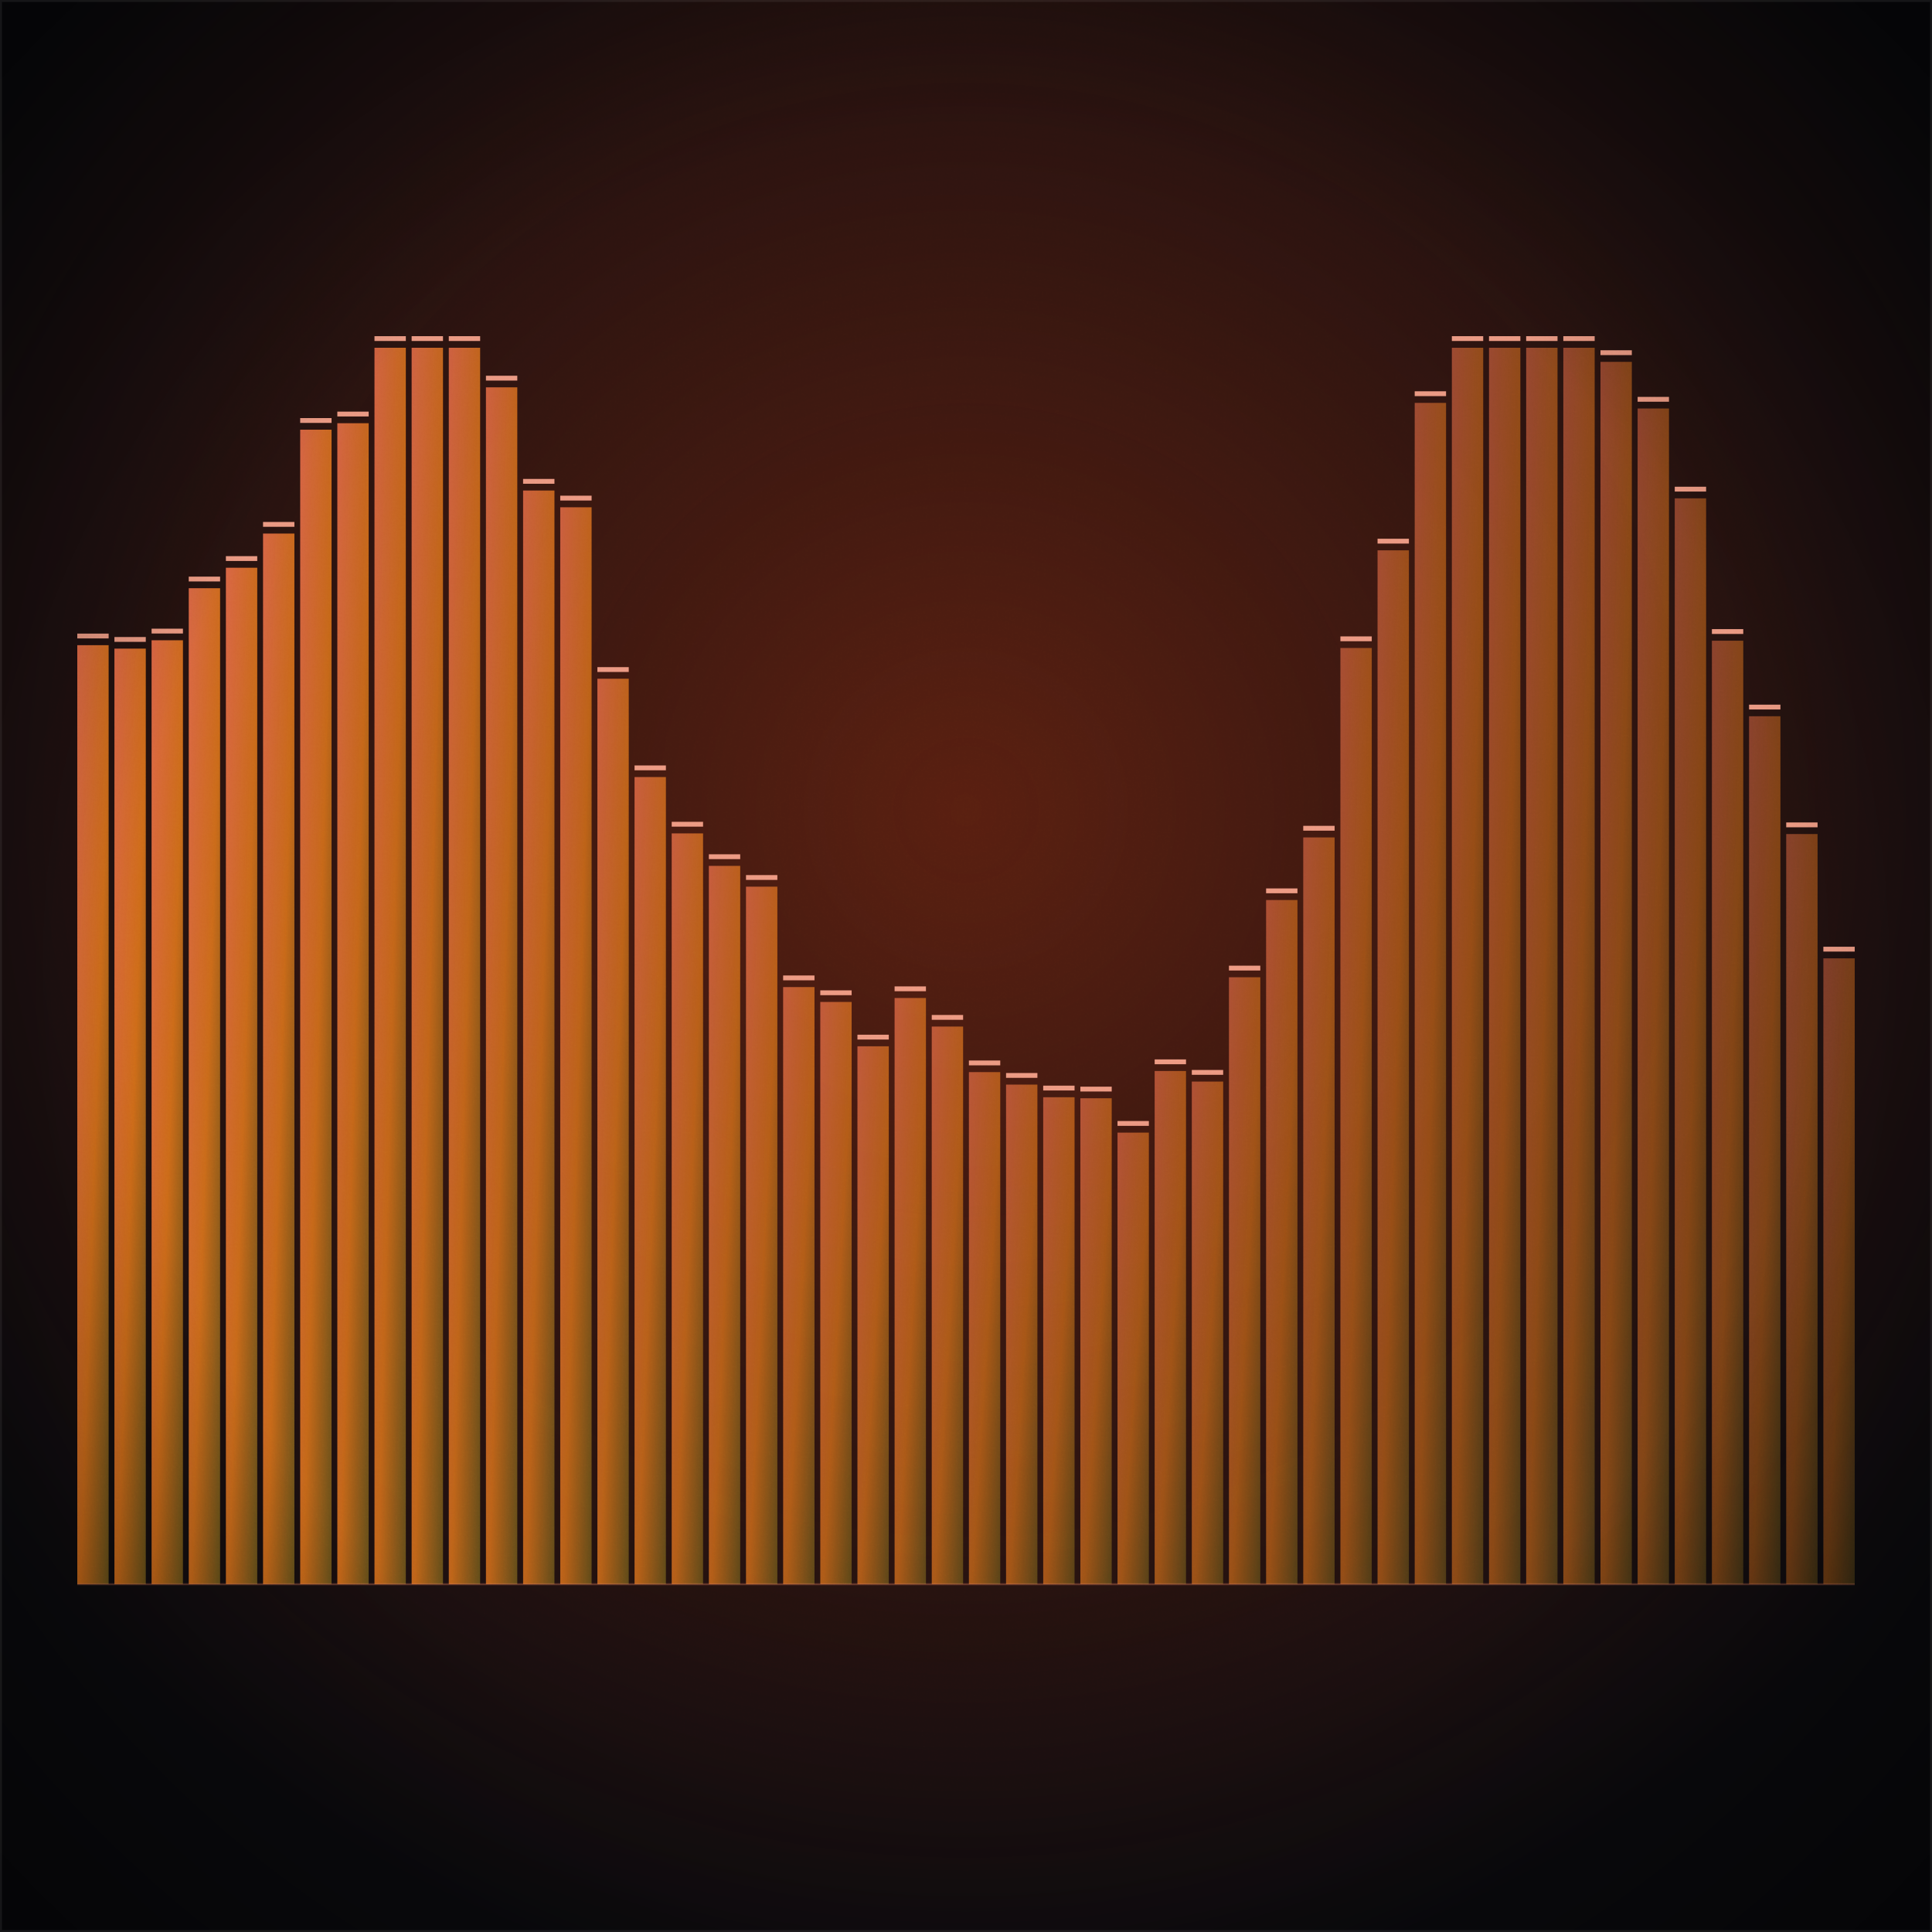
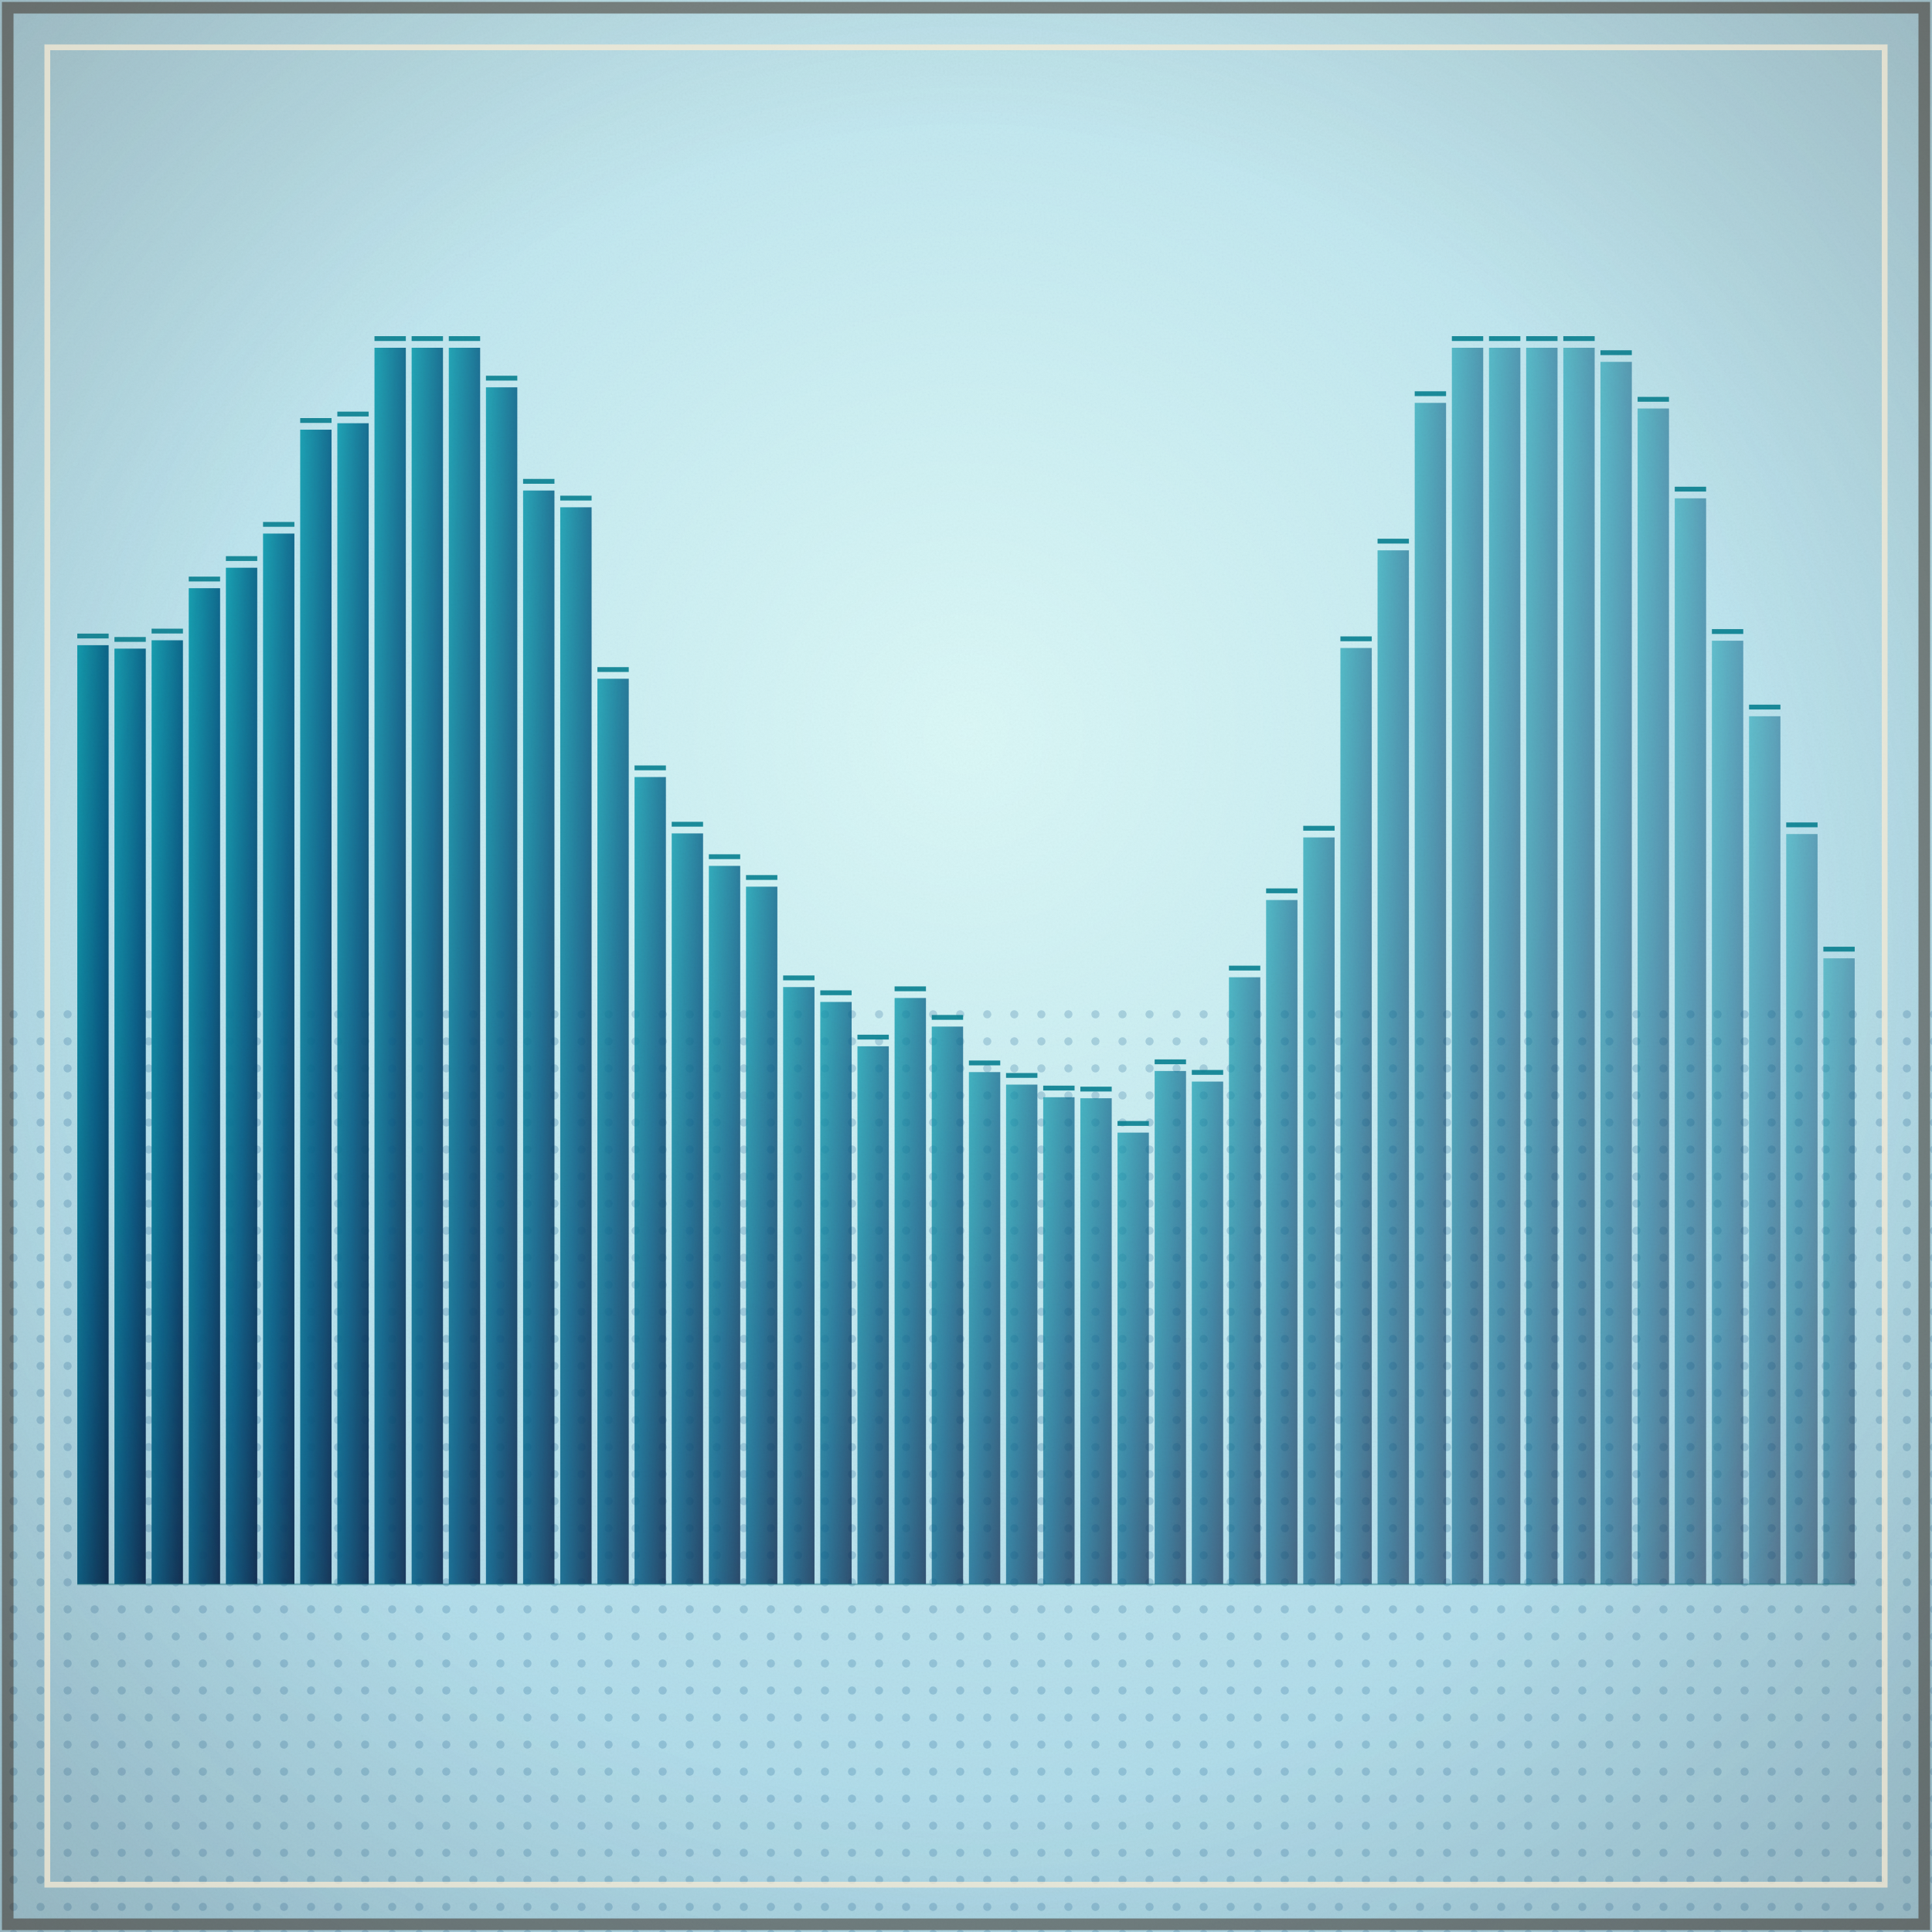
<svg xmlns="http://www.w3.org/2000/svg" viewBox="0 0 1000 1000" width="1000" height="1000" role="img" aria-label="Abstract generated cover artwork">
  <defs>
    <linearGradient id="g-2089" x1="0" y1="0" x2="1" y2="1">
-       <stop offset="0" stop-color="hsla(13.72 72% 58% / 1)" />
-       <stop offset=".55" stop-color="hsla(27.72 78% 46% / 1)" />
-       <stop offset="1" stop-color="hsla(43.72 60% 26% / 1)" />
+       <stop offset="0" stop-color="hsla(187.04 82% 38% / 1)" />
+       <stop offset=".55" stop-color="hsla(199.04 88% 28% / 1)" />
+       <stop offset="1" stop-color="hsla(213.04 74% 18% / 1)" />
    </linearGradient>
-     <radialGradient id="glow-2089" cx=".5" cy=".42" r=".62">
-       <stop offset="0" stop-color="hsla(13.72 90% 52% / 0.34)" />
-       <stop offset="1" stop-color="hsla(13.72 90% 52% / 0)" />
+     <radialGradient id="glow-2089" cx=".5" cy=".38" r=".72">
+       <stop offset="0" stop-color="hsla(181.04 70% 91% / 0.95)" />
+       <stop offset="1" stop-color="hsla(197.04 58% 76% / 0.95)" />
    </radialGradient>
+     <pattern id="dot-2089" width="14" height="14" patternUnits="userSpaceOnUse">
+       <circle cx="7" cy="7" r="2.1" fill="hsla(205.04 70% 34% / 1)" />
+     </pattern>
    <radialGradient id="vig-2089" cx=".5" cy=".5" r=".78">
-       <stop offset=".55" stop-color="#000" stop-opacity="0" />
-       <stop offset="1" stop-color="#000" stop-opacity=".72" />
+       <stop offset=".55" stop-color="#5A2A10" stop-opacity="0" />
+       <stop offset="1" stop-color="#5A2A10" stop-opacity=".22" />
    </radialGradient>
    <filter id="grain-2089" x="0" y="0" width="100%" height="100%">
      <feTurbulence type="fractalNoise" baseFrequency=".9" numOctaves="3" seed="89" result="n" />
      <feColorMatrix in="n" type="saturate" values="0" />
    </filter>
    <filter id="soft-2089" x="-20%" y="-20%" width="140%" height="140%">
      <feGaussianBlur stdDeviation="14" />
    </filter>
  </defs>
-   <rect width="1000" height="1000" fill="#0B0B0F" />
+   <rect width="1000" height="1000" fill="#F6EAD4" />
  <rect width="1000" height="1000" fill="url(#glow-2089)" />
+   <rect y="520" width="1000" height="480" fill="url(#dot-2089)" opacity=".22" />
  <rect x="40" y="333.95" width="16.23" height="486.05" fill="url(#g-2089)" opacity="0.99" />
-   <rect x="40" y="327.95" width="16.23" height="2.5" fill="hsla(13.72 100% 78% / 0.9)" />
+   <rect x="40" y="327.95" width="16.23" height="2.5" fill="hsla(187.04 90% 30% / 0.9)" />
  <rect x="59.23" y="335.72" width="16.23" height="484.28" fill="url(#g-2089)" opacity="0.98" />
-   <rect x="59.23" y="329.72" width="16.23" height="2.5" fill="hsla(13.72 100% 78% / 0.9)" />
+   <rect x="59.23" y="329.72" width="16.23" height="2.5" fill="hsla(187.04 90% 30% / 0.9)" />
  <rect x="78.46" y="331.4" width="16.23" height="488.6" fill="url(#g-2089)" opacity="0.97" />
-   <rect x="78.46" y="325.4" width="16.23" height="2.5" fill="hsla(13.72 100% 78% / 0.9)" />
+   <rect x="78.46" y="325.4" width="16.23" height="2.5" fill="hsla(187.04 90% 30% / 0.9)" />
  <rect x="97.69" y="304.46" width="16.23" height="515.54" fill="url(#g-2089)" opacity="0.96" />
-   <rect x="97.69" y="298.46" width="16.23" height="2.5" fill="hsla(13.72 100% 78% / 0.9)" />
+   <rect x="97.69" y="298.46" width="16.23" height="2.5" fill="hsla(187.04 90% 30% / 0.9)" />
  <rect x="116.92" y="293.86" width="16.23" height="526.14" fill="url(#g-2089)" opacity="0.95" />
-   <rect x="116.92" y="287.86" width="16.23" height="2.5" fill="hsla(13.72 100% 78% / 0.9)" />
+   <rect x="116.92" y="287.86" width="16.23" height="2.5" fill="hsla(187.04 90% 30% / 0.9)" />
  <rect x="136.15" y="276.17" width="16.23" height="543.83" fill="url(#g-2089)" opacity="0.94" />
-   <rect x="136.15" y="270.17" width="16.23" height="2.5" fill="hsla(13.72 100% 78% / 0.9)" />
+   <rect x="136.15" y="270.17" width="16.23" height="2.5" fill="hsla(187.04 90% 30% / 0.9)" />
  <rect x="155.38" y="222.4" width="16.23" height="597.6" fill="url(#g-2089)" opacity="0.93" />
-   <rect x="155.38" y="216.4" width="16.23" height="2.5" fill="hsla(13.72 100% 78% / 0.9)" />
+   <rect x="155.38" y="216.4" width="16.23" height="2.5" fill="hsla(187.04 90% 30% / 0.9)" />
  <rect x="174.6" y="219.06" width="16.23" height="600.94" fill="url(#g-2089)" opacity="0.92" />
-   <rect x="174.6" y="213.06" width="16.23" height="2.5" fill="hsla(13.72 100% 78% / 0.9)" />
+   <rect x="174.6" y="213.06" width="16.23" height="2.5" fill="hsla(187.04 90% 30% / 0.9)" />
  <rect x="193.83" y="180" width="16.23" height="640" fill="url(#g-2089)" opacity="0.91" />
-   <rect x="193.83" y="174" width="16.23" height="2.5" fill="hsla(13.72 100% 78% / 0.9)" />
+   <rect x="193.83" y="174" width="16.23" height="2.5" fill="hsla(187.04 90% 30% / 0.9)" />
  <rect x="213.06" y="180" width="16.23" height="640" fill="url(#g-2089)" opacity="0.9" />
-   <rect x="213.06" y="174" width="16.23" height="2.5" fill="hsla(13.72 100% 78% / 0.9)" />
+   <rect x="213.06" y="174" width="16.23" height="2.5" fill="hsla(187.04 90% 30% / 0.9)" />
  <rect x="232.29" y="180" width="16.23" height="640" fill="url(#g-2089)" opacity="0.89" />
-   <rect x="232.29" y="174" width="16.23" height="2.5" fill="hsla(13.72 100% 78% / 0.9)" />
+   <rect x="232.29" y="174" width="16.23" height="2.5" fill="hsla(187.04 90% 30% / 0.9)" />
  <rect x="251.52" y="200.48" width="16.23" height="619.52" fill="url(#g-2089)" opacity="0.88" />
-   <rect x="251.52" y="194.48" width="16.23" height="2.5" fill="hsla(13.72 100% 78% / 0.9)" />
+   <rect x="251.52" y="194.48" width="16.23" height="2.5" fill="hsla(187.04 90% 30% / 0.9)" />
  <rect x="270.75" y="253.89" width="16.23" height="566.11" fill="url(#g-2089)" opacity="0.87" />
-   <rect x="270.75" y="247.89" width="16.23" height="2.5" fill="hsla(13.72 100% 78% / 0.9)" />
+   <rect x="270.75" y="247.89" width="16.23" height="2.5" fill="hsla(187.04 90% 30% / 0.9)" />
  <rect x="289.98" y="262.57" width="16.23" height="557.43" fill="url(#g-2089)" opacity="0.86" />
-   <rect x="289.98" y="256.57" width="16.23" height="2.5" fill="hsla(13.72 100% 78% / 0.9)" />
+   <rect x="289.98" y="256.57" width="16.23" height="2.5" fill="hsla(187.04 90% 30% / 0.9)" />
  <rect x="309.21" y="351.31" width="16.23" height="468.69" fill="url(#g-2089)" opacity="0.85" />
-   <rect x="309.21" y="345.31" width="16.23" height="2.5" fill="hsla(13.72 100% 78% / 0.9)" />
+   <rect x="309.21" y="345.31" width="16.23" height="2.5" fill="hsla(187.04 90% 30% / 0.9)" />
  <rect x="328.44" y="402.2" width="16.23" height="417.8" fill="url(#g-2089)" opacity="0.84" />
-   <rect x="328.44" y="396.2" width="16.23" height="2.5" fill="hsla(13.72 100% 78% / 0.9)" />
+   <rect x="328.44" y="396.2" width="16.23" height="2.5" fill="hsla(187.04 90% 30% / 0.9)" />
  <rect x="347.67" y="431.37" width="16.23" height="388.63" fill="url(#g-2089)" opacity="0.83" />
-   <rect x="347.67" y="425.37" width="16.23" height="2.5" fill="hsla(13.72 100% 78% / 0.9)" />
+   <rect x="347.67" y="425.37" width="16.23" height="2.5" fill="hsla(187.04 90% 30% / 0.9)" />
  <rect x="366.9" y="448.18" width="16.23" height="371.82" fill="url(#g-2089)" opacity="0.82" />
-   <rect x="366.9" y="442.18" width="16.23" height="2.5" fill="hsla(13.72 100% 78% / 0.9)" />
+   <rect x="366.9" y="442.18" width="16.23" height="2.5" fill="hsla(187.04 90% 30% / 0.9)" />
  <rect x="386.13" y="458.94" width="16.23" height="361.06" fill="url(#g-2089)" opacity="0.81" />
-   <rect x="386.13" y="452.94" width="16.23" height="2.5" fill="hsla(13.72 100% 78% / 0.9)" />
+   <rect x="386.13" y="452.94" width="16.23" height="2.5" fill="hsla(187.04 90% 30% / 0.9)" />
  <rect x="405.35" y="510.91" width="16.23" height="309.09" fill="url(#g-2089)" opacity="0.8" />
-   <rect x="405.35" y="504.91" width="16.23" height="2.5" fill="hsla(13.72 100% 78% / 0.9)" />
+   <rect x="405.35" y="504.91" width="16.23" height="2.5" fill="hsla(187.04 90% 30% / 0.9)" />
  <rect x="424.58" y="518.61" width="16.23" height="301.39" fill="url(#g-2089)" opacity="0.79" />
-   <rect x="424.58" y="512.61" width="16.23" height="2.5" fill="hsla(13.72 100% 78% / 0.9)" />
+   <rect x="424.58" y="512.61" width="16.23" height="2.5" fill="hsla(187.04 90% 30% / 0.9)" />
  <rect x="443.81" y="541.56" width="16.23" height="278.44" fill="url(#g-2089)" opacity="0.78" />
-   <rect x="443.81" y="535.56" width="16.23" height="2.5" fill="hsla(13.72 100% 78% / 0.9)" />
+   <rect x="443.81" y="535.56" width="16.23" height="2.5" fill="hsla(187.04 90% 30% / 0.9)" />
  <rect x="463.04" y="516.56" width="16.23" height="303.44" fill="url(#g-2089)" opacity="0.77" />
-   <rect x="463.04" y="510.56" width="16.23" height="2.5" fill="hsla(13.72 100% 78% / 0.9)" />
+   <rect x="463.04" y="510.56" width="16.23" height="2.5" fill="hsla(187.04 90% 30% / 0.9)" />
  <rect x="482.27" y="531.35" width="16.23" height="288.65" fill="url(#g-2089)" opacity="0.76" />
-   <rect x="482.27" y="525.35" width="16.23" height="2.5" fill="hsla(13.72 100% 78% / 0.9)" />
+   <rect x="482.27" y="525.35" width="16.23" height="2.5" fill="hsla(187.04 90% 30% / 0.9)" />
  <rect x="501.5" y="554.92" width="16.23" height="265.08" fill="url(#g-2089)" opacity="0.74" />
-   <rect x="501.5" y="548.92" width="16.23" height="2.5" fill="hsla(13.72 100% 78% / 0.9)" />
+   <rect x="501.5" y="548.92" width="16.23" height="2.5" fill="hsla(187.04 90% 30% / 0.9)" />
  <rect x="520.73" y="561.39" width="16.23" height="258.61" fill="url(#g-2089)" opacity="0.73" />
-   <rect x="520.73" y="555.39" width="16.23" height="2.5" fill="hsla(13.72 100% 78% / 0.9)" />
+   <rect x="520.73" y="555.39" width="16.23" height="2.5" fill="hsla(187.04 90% 30% / 0.9)" />
  <rect x="539.96" y="567.93" width="16.23" height="252.07" fill="url(#g-2089)" opacity="0.72" />
-   <rect x="539.96" y="561.93" width="16.23" height="2.5" fill="hsla(13.72 100% 78% / 0.9)" />
+   <rect x="539.96" y="561.93" width="16.23" height="2.5" fill="hsla(187.04 90% 30% / 0.9)" />
  <rect x="559.19" y="568.46" width="16.23" height="251.54" fill="url(#g-2089)" opacity="0.71" />
-   <rect x="559.19" y="562.46" width="16.23" height="2.5" fill="hsla(13.72 100% 78% / 0.9)" />
+   <rect x="559.19" y="562.46" width="16.23" height="2.5" fill="hsla(187.04 90% 30% / 0.9)" />
  <rect x="578.42" y="586.24" width="16.23" height="233.76" fill="url(#g-2089)" opacity="0.7" />
-   <rect x="578.42" y="580.24" width="16.23" height="2.5" fill="hsla(13.72 100% 78% / 0.9)" />
+   <rect x="578.42" y="580.24" width="16.23" height="2.5" fill="hsla(187.04 90% 30% / 0.9)" />
  <rect x="597.65" y="554.35" width="16.23" height="265.65" fill="url(#g-2089)" opacity="0.69" />
-   <rect x="597.65" y="548.35" width="16.23" height="2.5" fill="hsla(13.72 100% 78% / 0.9)" />
+   <rect x="597.65" y="548.35" width="16.23" height="2.5" fill="hsla(187.04 90% 30% / 0.9)" />
  <rect x="616.88" y="559.82" width="16.23" height="260.18" fill="url(#g-2089)" opacity="0.68" />
-   <rect x="616.88" y="553.82" width="16.23" height="2.5" fill="hsla(13.72 100% 78% / 0.9)" />
+   <rect x="616.88" y="553.82" width="16.23" height="2.5" fill="hsla(187.04 90% 30% / 0.9)" />
  <rect x="636.1" y="505.83" width="16.23" height="314.17" fill="url(#g-2089)" opacity="0.67" />
-   <rect x="636.1" y="499.83" width="16.23" height="2.5" fill="hsla(13.72 100% 78% / 0.9)" />
+   <rect x="636.1" y="499.83" width="16.23" height="2.5" fill="hsla(187.04 90% 30% / 0.9)" />
  <rect x="655.33" y="465.85" width="16.23" height="354.15" fill="url(#g-2089)" opacity="0.66" />
-   <rect x="655.33" y="459.85" width="16.23" height="2.5" fill="hsla(13.72 100% 78% / 0.9)" />
+   <rect x="655.33" y="459.85" width="16.23" height="2.5" fill="hsla(187.04 90% 30% / 0.9)" />
  <rect x="674.56" y="433.45" width="16.23" height="386.55" fill="url(#g-2089)" opacity="0.65" />
-   <rect x="674.56" y="427.45" width="16.23" height="2.5" fill="hsla(13.72 100% 78% / 0.9)" />
+   <rect x="674.56" y="427.45" width="16.23" height="2.5" fill="hsla(187.04 90% 30% / 0.9)" />
  <rect x="693.79" y="335.4" width="16.23" height="484.6" fill="url(#g-2089)" opacity="0.64" />
-   <rect x="693.79" y="329.4" width="16.23" height="2.5" fill="hsla(13.72 100% 78% / 0.9)" />
+   <rect x="693.79" y="329.4" width="16.23" height="2.5" fill="hsla(187.04 90% 30% / 0.9)" />
  <rect x="713.02" y="284.85" width="16.23" height="535.15" fill="url(#g-2089)" opacity="0.63" />
-   <rect x="713.02" y="278.85" width="16.23" height="2.5" fill="hsla(13.72 100% 78% / 0.9)" />
+   <rect x="713.02" y="278.85" width="16.23" height="2.5" fill="hsla(187.04 90% 30% / 0.9)" />
  <rect x="732.25" y="208.53" width="16.23" height="611.47" fill="url(#g-2089)" opacity="0.62" />
-   <rect x="732.25" y="202.53" width="16.23" height="2.5" fill="hsla(13.72 100% 78% / 0.9)" />
+   <rect x="732.25" y="202.53" width="16.23" height="2.5" fill="hsla(187.04 90% 30% / 0.9)" />
  <rect x="751.48" y="180" width="16.23" height="640" fill="url(#g-2089)" opacity="0.61" />
-   <rect x="751.48" y="174" width="16.23" height="2.5" fill="hsla(13.72 100% 78% / 0.9)" />
+   <rect x="751.48" y="174" width="16.23" height="2.5" fill="hsla(187.04 90% 30% / 0.9)" />
  <rect x="770.71" y="180" width="16.23" height="640" fill="url(#g-2089)" opacity="0.6" />
-   <rect x="770.71" y="174" width="16.23" height="2.5" fill="hsla(13.72 100% 78% / 0.9)" />
+   <rect x="770.71" y="174" width="16.23" height="2.5" fill="hsla(187.04 90% 30% / 0.9)" />
  <rect x="789.94" y="180" width="16.23" height="640" fill="url(#g-2089)" opacity="0.59" />
-   <rect x="789.94" y="174" width="16.23" height="2.5" fill="hsla(13.72 100% 78% / 0.9)" />
+   <rect x="789.94" y="174" width="16.23" height="2.5" fill="hsla(187.04 90% 30% / 0.9)" />
  <rect x="809.17" y="180" width="16.23" height="640" fill="url(#g-2089)" opacity="0.58" />
-   <rect x="809.17" y="174" width="16.23" height="2.5" fill="hsla(13.72 100% 78% / 0.9)" />
+   <rect x="809.17" y="174" width="16.23" height="2.5" fill="hsla(187.04 90% 30% / 0.9)" />
  <rect x="828.4" y="187.3" width="16.23" height="632.7" fill="url(#g-2089)" opacity="0.57" />
-   <rect x="828.4" y="181.3" width="16.23" height="2.5" fill="hsla(13.72 100% 78% / 0.9)" />
+   <rect x="828.4" y="181.3" width="16.23" height="2.5" fill="hsla(187.04 90% 30% / 0.9)" />
  <rect x="847.63" y="211.43" width="16.23" height="608.57" fill="url(#g-2089)" opacity="0.56" />
-   <rect x="847.63" y="205.43" width="16.23" height="2.5" fill="hsla(13.72 100% 78% / 0.9)" />
+   <rect x="847.63" y="205.43" width="16.23" height="2.5" fill="hsla(187.04 90% 30% / 0.9)" />
  <rect x="866.85" y="257.93" width="16.23" height="562.07" fill="url(#g-2089)" opacity="0.55" />
-   <rect x="866.85" y="251.93" width="16.23" height="2.5" fill="hsla(13.72 100% 78% / 0.9)" />
+   <rect x="866.85" y="251.93" width="16.23" height="2.5" fill="hsla(187.04 90% 30% / 0.9)" />
  <rect x="886.08" y="331.63" width="16.23" height="488.37" fill="url(#g-2089)" opacity="0.54" />
-   <rect x="886.08" y="325.63" width="16.23" height="2.5" fill="hsla(13.72 100% 78% / 0.9)" />
+   <rect x="886.08" y="325.63" width="16.23" height="2.5" fill="hsla(187.04 90% 30% / 0.9)" />
  <rect x="905.31" y="370.73" width="16.23" height="449.27" fill="url(#g-2089)" opacity="0.53" />
-   <rect x="905.31" y="364.73" width="16.23" height="2.5" fill="hsla(13.72 100% 78% / 0.9)" />
+   <rect x="905.31" y="364.73" width="16.23" height="2.5" fill="hsla(187.04 90% 30% / 0.9)" />
  <rect x="924.54" y="431.7" width="16.23" height="388.3" fill="url(#g-2089)" opacity="0.52" />
-   <rect x="924.54" y="425.7" width="16.23" height="2.5" fill="hsla(13.72 100% 78% / 0.9)" />
+   <rect x="924.54" y="425.7" width="16.23" height="2.5" fill="hsla(187.04 90% 30% / 0.9)" />
  <rect x="943.77" y="496.03" width="16.23" height="323.97" fill="url(#g-2089)" opacity="0.51" />
-   <rect x="943.77" y="490.03" width="16.23" height="2.5" fill="hsla(13.72 100% 78% / 0.9)" />
-   <line x1="40" y1="820" x2="960" y2="820" stroke="hsla(13.72 60% 60% / 0.35)" stroke-width="1" />
+   <rect x="943.77" y="490.03" width="16.23" height="2.5" fill="hsla(187.04 90% 30% / 0.9)" />
+   <line x1="40" y1="820" x2="960" y2="820" stroke="hsla(187.04 60% 34% / 0.45)" stroke-width="1" />
  <rect width="1000" height="1000" fill="url(#vig-2089)" />
-   <rect width="1000" height="1000" filter="url(#grain-2089)" opacity=".055" style="mix-blend-mode:overlay" />
-   <rect x=".5" y=".5" width="999" height="999" fill="none" stroke="rgba(255,255,255,.07)" />
+   <rect width="1000" height="1000" filter="url(#grain-2089)" opacity=".07" style="mix-blend-mode:multiply" />
+   <rect x="4" y="4" width="992" height="992" fill="none" stroke="#2A1508" stroke-opacity=".45" stroke-width="6" />
+   <rect x="24.5" y="24.5" width="951" height="951" fill="none" stroke="#F6EAD4" stroke-opacity=".75" stroke-width="3" />
</svg>
